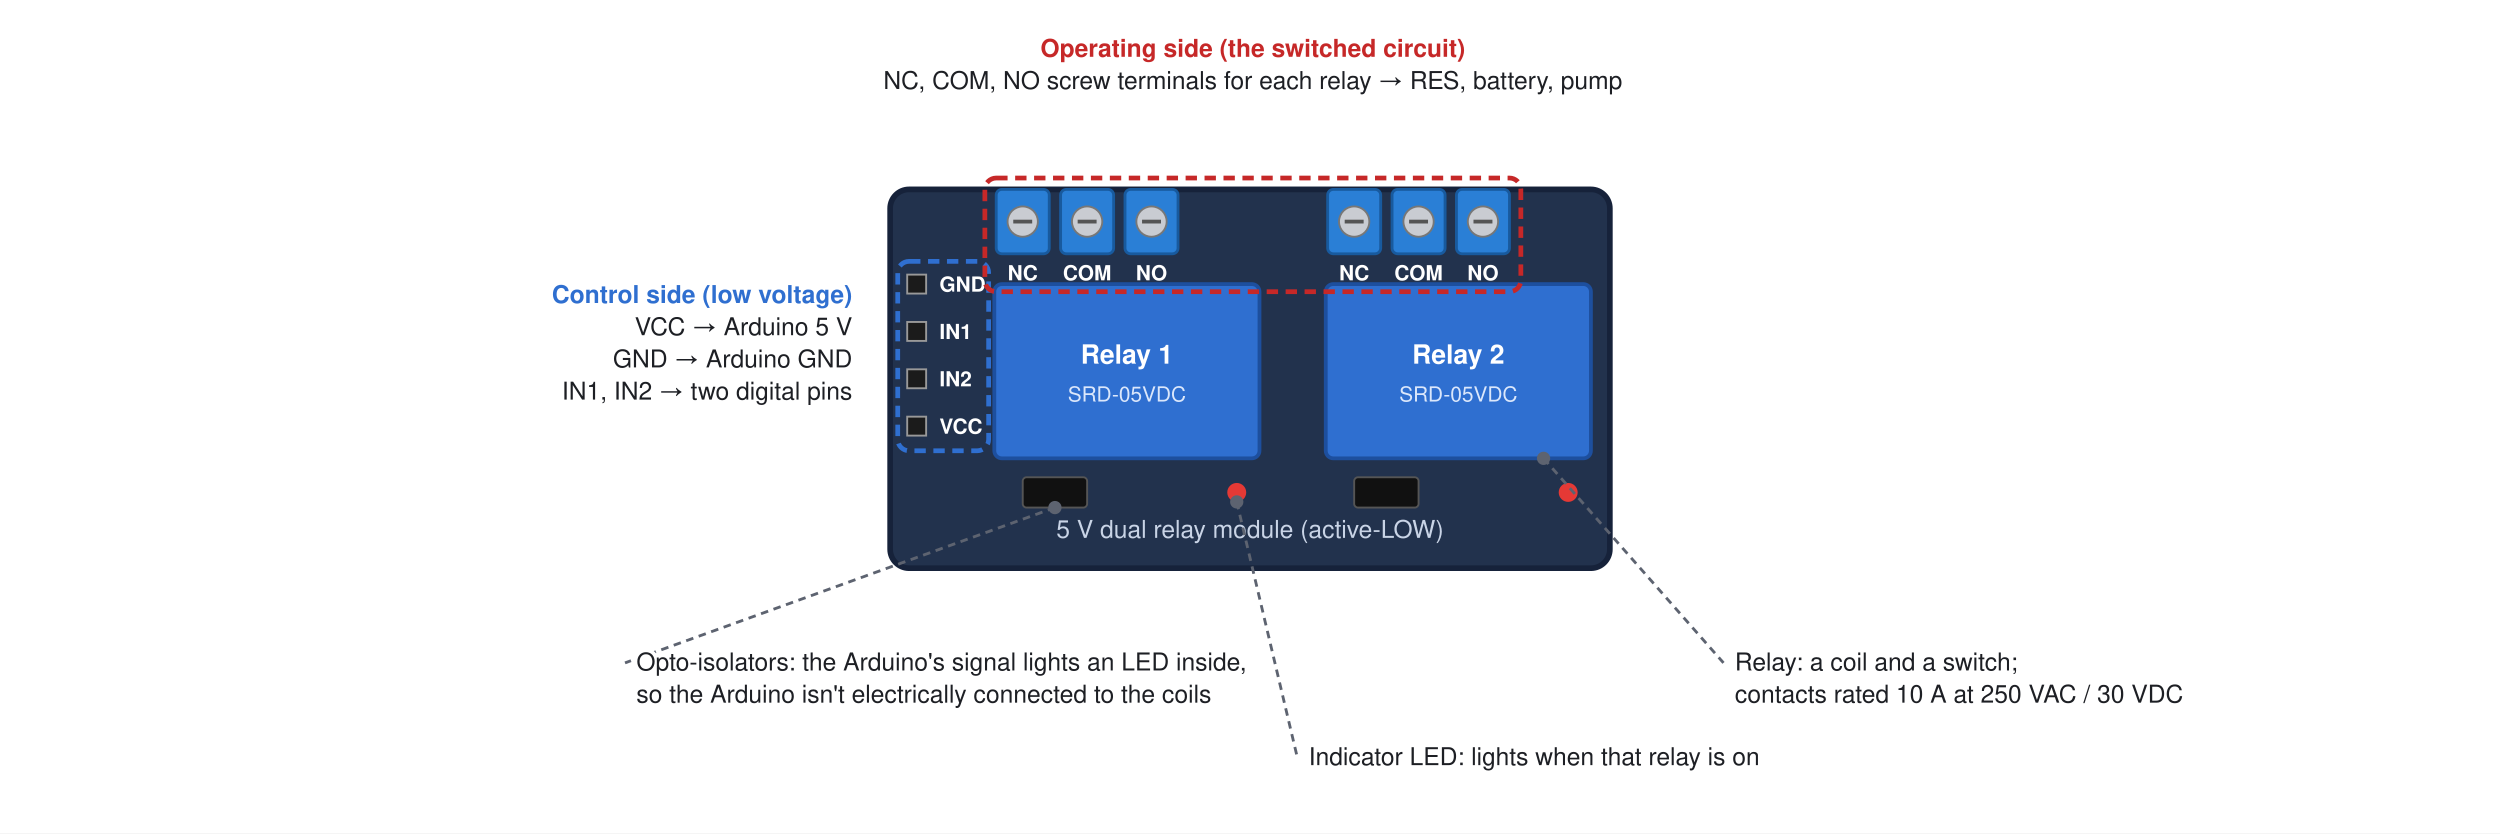
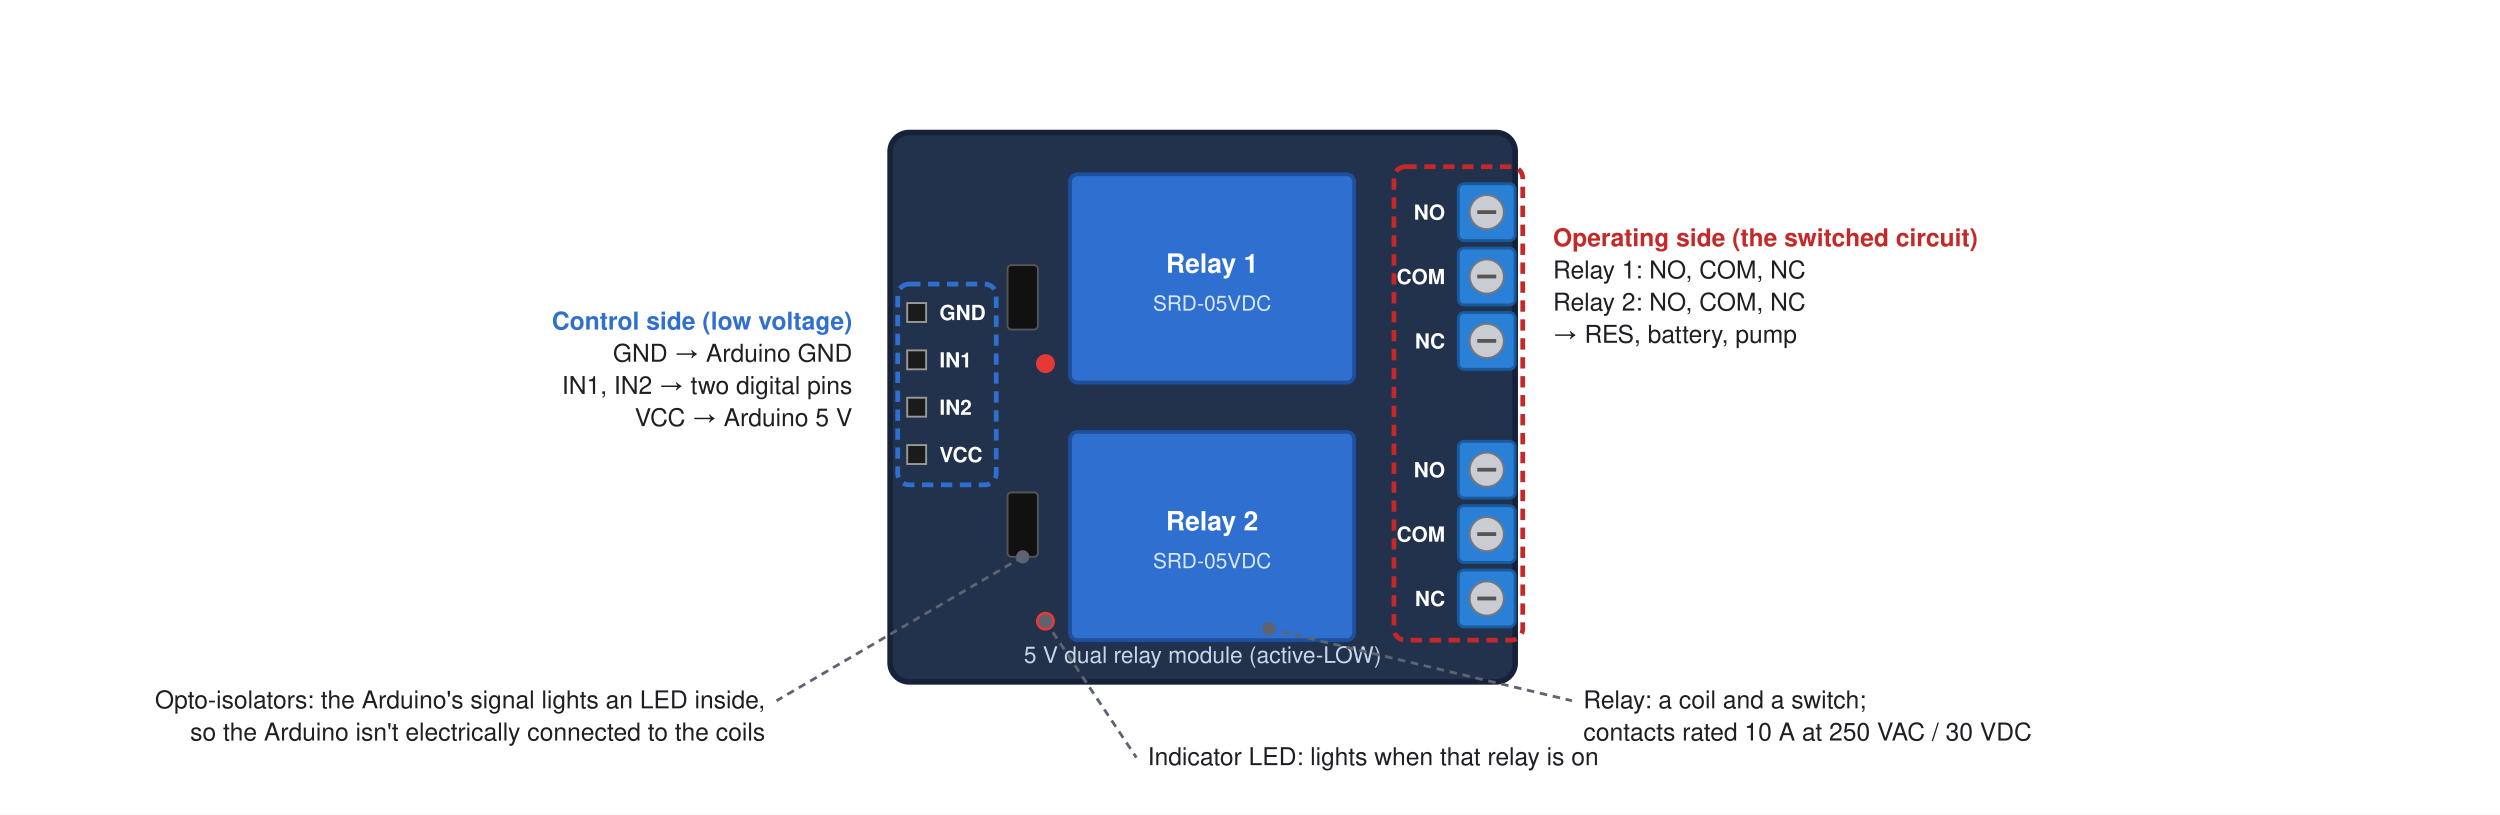
- <svg xmlns="http://www.w3.org/2000/svg" viewBox="0 100 1320 440" width="1320" height="440" font-family="Helvetica, Arial, sans-serif" font-size="14">
-   <rect y="100" width="1320" height="440" fill="#ffffff" />
-   <rect x="470" y="200" width="380" height="200" rx="10" fill="#22324d" stroke="#16223a" stroke-width="3" />
-   <rect x="525" y="250" width="140" height="92" rx="4" fill="#2f6fd0" stroke="#1d4f9e" stroke-width="2" />
-   <text x="595" y="292" text-anchor="middle" font-size="14" font-weight="700" fill="#ffffff">Relay 1</text>
-   <text x="595" y="312" text-anchor="middle" font-size="11" fill="#dbe7fb">SRD-05VDC</text>
-   <circle cx="653" cy="360" r="5" fill="#e53935" />
-   <rect x="526" y="200" width="28" height="34" rx="3" fill="#2a7fd6" stroke="#185a9e" stroke-width="1.5" />
-   <circle cx="540" cy="217" r="8" fill="#c9ccd2" stroke="#777" stroke-width="1" />
-   <line x1="535" y1="217" x2="545" y2="217" stroke="#555" stroke-width="2" />
-   <text x="540" y="248" text-anchor="middle" font-size="11" font-weight="700" fill="#ffffff">NC</text>
-   <rect x="560" y="200" width="28" height="34" rx="3" fill="#2a7fd6" stroke="#185a9e" stroke-width="1.5" />
-   <circle cx="574" cy="217" r="8" fill="#c9ccd2" stroke="#777" stroke-width="1" />
-   <line x1="569" y1="217" x2="579" y2="217" stroke="#555" stroke-width="2" />
-   <text x="574" y="248" text-anchor="middle" font-size="11" font-weight="700" fill="#ffffff">COM</text>
-   <rect x="594" y="200" width="28" height="34" rx="3" fill="#2a7fd6" stroke="#185a9e" stroke-width="1.5" />
-   <circle cx="608" cy="217" r="8" fill="#c9ccd2" stroke="#777" stroke-width="1" />
-   <line x1="603" y1="217" x2="613" y2="217" stroke="#555" stroke-width="2" />
-   <text x="608" y="248" text-anchor="middle" font-size="11" font-weight="700" fill="#ffffff">NO</text>
-   <rect x="700" y="250" width="140" height="92" rx="4" fill="#2f6fd0" stroke="#1d4f9e" stroke-width="2" />
-   <text x="770" y="292" text-anchor="middle" font-size="14" font-weight="700" fill="#ffffff">Relay 2</text>
-   <text x="770" y="312" text-anchor="middle" font-size="11" fill="#dbe7fb">SRD-05VDC</text>
-   <circle cx="828" cy="360" r="5" fill="#e53935" />
-   <rect x="701" y="200" width="28" height="34" rx="3" fill="#2a7fd6" stroke="#185a9e" stroke-width="1.5" />
-   <circle cx="715" cy="217" r="8" fill="#c9ccd2" stroke="#777" stroke-width="1" />
-   <line x1="710" y1="217" x2="720" y2="217" stroke="#555" stroke-width="2" />
-   <text x="715" y="248" text-anchor="middle" font-size="11" font-weight="700" fill="#ffffff">NC</text>
-   <rect x="735" y="200" width="28" height="34" rx="3" fill="#2a7fd6" stroke="#185a9e" stroke-width="1.5" />
-   <circle cx="749" cy="217" r="8" fill="#c9ccd2" stroke="#777" stroke-width="1" />
-   <line x1="744" y1="217" x2="754" y2="217" stroke="#555" stroke-width="2" />
-   <text x="749" y="248" text-anchor="middle" font-size="11" font-weight="700" fill="#ffffff">COM</text>
-   <rect x="769" y="200" width="28" height="34" rx="3" fill="#2a7fd6" stroke="#185a9e" stroke-width="1.5" />
-   <circle cx="783" cy="217" r="8" fill="#c9ccd2" stroke="#777" stroke-width="1" />
-   <line x1="778" y1="217" x2="788" y2="217" stroke="#555" stroke-width="2" />
-   <text x="783" y="248" text-anchor="middle" font-size="11" font-weight="700" fill="#ffffff">NO</text>
-   <rect x="540" y="352" width="34" height="16" rx="2" fill="#111" stroke="#555" />
-   <rect x="715" y="352" width="34" height="16" rx="2" fill="#111" stroke="#555" />
-   <rect x="479" y="245" width="10" height="10" fill="#1b1b1b" stroke="#999" stroke-width="1" />
-   <text x="496" y="254" font-size="11" font-weight="700" fill="#ffffff">GND</text>
-   <rect x="479" y="270" width="10" height="10" fill="#1b1b1b" stroke="#999" stroke-width="1" />
-   <text x="496" y="279" font-size="11" font-weight="700" fill="#ffffff">IN1</text>
-   <rect x="479" y="295" width="10" height="10" fill="#1b1b1b" stroke="#999" stroke-width="1" />
-   <text x="496" y="304" font-size="11" font-weight="700" fill="#ffffff">IN2</text>
-   <rect x="479" y="320" width="10" height="10" fill="#1b1b1b" stroke="#999" stroke-width="1" />
-   <text x="496" y="329" font-size="11" font-weight="700" fill="#ffffff">VCC</text>
-   <text x="660.0" y="384" text-anchor="middle" font-size="13" fill="#c9d4e6">5 V dual relay module (active-LOW)</text>
-   <rect x="474" y="238" width="48" height="100" rx="6" fill="none" stroke="#2f6fd0" stroke-width="2.5" stroke-dasharray="6 4" />
-   <text x="450" y="260" text-anchor="end" font-size="13" font-weight="700" fill="#2f6fd0" paint-order="stroke" stroke="#ffffff" stroke-width="4">Control side (low voltage)</text>
-   <text x="450" y="277" text-anchor="end" font-size="13" font-weight="400" fill="#1d1f24" paint-order="stroke" stroke="#ffffff" stroke-width="4">VCC → Arduino 5 V</text>
-   <text x="450" y="294" text-anchor="end" font-size="13" font-weight="400" fill="#1d1f24" paint-order="stroke" stroke="#ffffff" stroke-width="4">GND → Arduino GND</text>
-   <text x="450" y="311" text-anchor="end" font-size="13" font-weight="400" fill="#1d1f24" paint-order="stroke" stroke="#ffffff" stroke-width="4">IN1, IN2 → two digital pins</text>
-   <rect x="520" y="194" width="283" height="60" rx="6" fill="none" stroke="#c62828" stroke-width="2.5" stroke-dasharray="6 4" />
-   <text x="661.5" y="130" text-anchor="middle" font-size="13" font-weight="700" fill="#c62828" paint-order="stroke" stroke="#ffffff" stroke-width="4">Operating side (the switched circuit)</text>
-   <text x="661.5" y="147" text-anchor="middle" font-size="13" font-weight="400" fill="#1d1f24" paint-order="stroke" stroke="#ffffff" stroke-width="4">NC, COM, NO screw terminals for each relay → RES, battery, pump</text>
-   <path d="M557 368 L330 450" fill="none" stroke="#5d6370" stroke-width="1.5" stroke-dasharray="4 3" />
-   <circle cx="557" cy="368" r="3.5" fill="#5d6370" />
-   <text x="336" y="454" text-anchor="start" font-size="13" font-weight="400" fill="#1d1f24" paint-order="stroke" stroke="#ffffff" stroke-width="4">Opto-isolators: the Arduino's signal lights an LED inside,</text>
-   <text x="336" y="471" text-anchor="start" font-size="13" font-weight="400" fill="#1d1f24" paint-order="stroke" stroke="#ffffff" stroke-width="4">so the Arduino isn't electrically connected to the coils</text>
-   <path d="M653 365 L685 500" fill="none" stroke="#5d6370" stroke-width="1.5" stroke-dasharray="4 3" />
-   <circle cx="653" cy="365" r="3.5" fill="#5d6370" />
-   <text x="691" y="504" text-anchor="start" font-size="13" font-weight="400" fill="#1d1f24" paint-order="stroke" stroke="#ffffff" stroke-width="4">Indicator LED: lights when that relay is on</text>
-   <path d="M815 342 L910 450" fill="none" stroke="#5d6370" stroke-width="1.5" stroke-dasharray="4 3" />
-   <circle cx="815" cy="342" r="3.5" fill="#5d6370" />
-   <text x="916" y="454" text-anchor="start" font-size="13" font-weight="400" fill="#1d1f24" paint-order="stroke" stroke="#ffffff" stroke-width="4">Relay: a coil and a switch;</text>
-   <text x="916" y="471" text-anchor="start" font-size="13" font-weight="400" fill="#1d1f24" paint-order="stroke" stroke="#ffffff" stroke-width="4">contacts rated 10 A at 250 VAC / 30 VDC</text>
+ <svg xmlns="http://www.w3.org/2000/svg" viewBox="0 0 1320 430" width="1320" height="430" font-family="Helvetica, Arial, sans-serif" font-size="14">
+   <rect y="0" width="1320" height="430" fill="#ffffff" />
+   <rect x="470" y="70" width="330" height="290" rx="10" fill="#22324d" stroke="#16223a" stroke-width="3" />
+   <rect x="479" y="160" width="10" height="10" fill="#1b1b1b" stroke="#999" stroke-width="1" />
+   <text x="496" y="169" font-size="11" font-weight="700" fill="#ffffff">GND</text>
+   <rect x="479" y="185" width="10" height="10" fill="#1b1b1b" stroke="#999" stroke-width="1" />
+   <text x="496" y="194" font-size="11" font-weight="700" fill="#ffffff">IN1</text>
+   <rect x="479" y="210" width="10" height="10" fill="#1b1b1b" stroke="#999" stroke-width="1" />
+   <text x="496" y="219" font-size="11" font-weight="700" fill="#ffffff">IN2</text>
+   <rect x="479" y="235" width="10" height="10" fill="#1b1b1b" stroke="#999" stroke-width="1" />
+   <text x="496" y="244" font-size="11" font-weight="700" fill="#ffffff">VCC</text>
+   <rect x="532" y="140" width="16" height="34" rx="2" fill="#111" stroke="#555" />
+   <rect x="532" y="260" width="16" height="34" rx="2" fill="#111" stroke="#555" />
+   <rect x="565" y="92" width="150" height="110" rx="4" fill="#2f6fd0" stroke="#1d4f9e" stroke-width="2" />
+   <text x="640" y="144" text-anchor="middle" font-size="14" font-weight="700" fill="#ffffff">Relay 1</text>
+   <text x="640" y="164" text-anchor="middle" font-size="11" fill="#dbe7fb">SRD-05VDC</text>
+   <circle cx="552" cy="192" r="5" fill="#e53935" />
+   <rect x="770" y="97" width="30" height="30" rx="3" fill="#2a7fd6" stroke="#185a9e" stroke-width="1.5" />
+   <circle cx="785" cy="112" r="9" fill="#c9ccd2" stroke="#777" stroke-width="1" />
+   <line x1="780" y1="112" x2="790" y2="112" stroke="#555" stroke-width="2" />
+   <text x="763" y="116" text-anchor="end" font-size="11" font-weight="700" fill="#ffffff">NO</text>
+   <rect x="770" y="131" width="30" height="30" rx="3" fill="#2a7fd6" stroke="#185a9e" stroke-width="1.5" />
+   <circle cx="785" cy="146" r="9" fill="#c9ccd2" stroke="#777" stroke-width="1" />
+   <line x1="780" y1="146" x2="790" y2="146" stroke="#555" stroke-width="2" />
+   <text x="763" y="150" text-anchor="end" font-size="11" font-weight="700" fill="#ffffff">COM</text>
+   <rect x="770" y="165" width="30" height="30" rx="3" fill="#2a7fd6" stroke="#185a9e" stroke-width="1.5" />
+   <circle cx="785" cy="180" r="9" fill="#c9ccd2" stroke="#777" stroke-width="1" />
+   <line x1="780" y1="180" x2="790" y2="180" stroke="#555" stroke-width="2" />
+   <text x="763" y="184" text-anchor="end" font-size="11" font-weight="700" fill="#ffffff">NC</text>
+   <rect x="565" y="228" width="150" height="110" rx="4" fill="#2f6fd0" stroke="#1d4f9e" stroke-width="2" />
+   <text x="640" y="280" text-anchor="middle" font-size="14" font-weight="700" fill="#ffffff">Relay 2</text>
+   <text x="640" y="300" text-anchor="middle" font-size="11" fill="#dbe7fb">SRD-05VDC</text>
+   <circle cx="552" cy="328" r="5" fill="#e53935" />
+   <rect x="770" y="233" width="30" height="30" rx="3" fill="#2a7fd6" stroke="#185a9e" stroke-width="1.5" />
+   <circle cx="785" cy="248" r="9" fill="#c9ccd2" stroke="#777" stroke-width="1" />
+   <line x1="780" y1="248" x2="790" y2="248" stroke="#555" stroke-width="2" />
+   <text x="763" y="252" text-anchor="end" font-size="11" font-weight="700" fill="#ffffff">NO</text>
+   <rect x="770" y="267" width="30" height="30" rx="3" fill="#2a7fd6" stroke="#185a9e" stroke-width="1.5" />
+   <circle cx="785" cy="282" r="9" fill="#c9ccd2" stroke="#777" stroke-width="1" />
+   <line x1="780" y1="282" x2="790" y2="282" stroke="#555" stroke-width="2" />
+   <text x="763" y="286" text-anchor="end" font-size="11" font-weight="700" fill="#ffffff">COM</text>
+   <rect x="770" y="301" width="30" height="30" rx="3" fill="#2a7fd6" stroke="#185a9e" stroke-width="1.5" />
+   <circle cx="785" cy="316" r="9" fill="#c9ccd2" stroke="#777" stroke-width="1" />
+   <line x1="780" y1="316" x2="790" y2="316" stroke="#555" stroke-width="2" />
+   <text x="763" y="320" text-anchor="end" font-size="11" font-weight="700" fill="#ffffff">NC</text>
+   <text x="635.0" y="350" text-anchor="middle" font-size="12" fill="#c9d4e6">5 V dual relay module (active-LOW)</text>
+   <rect x="474" y="150" width="52" height="106" rx="6" fill="none" stroke="#2f6fd0" stroke-width="2.5" stroke-dasharray="6 4" />
+   <text x="450" y="174" text-anchor="end" font-size="13" font-weight="700" fill="#2f6fd0" paint-order="stroke" stroke="#ffffff" stroke-width="4">Control side (low voltage)</text>
+   <text x="450" y="191" text-anchor="end" font-size="13" font-weight="400" fill="#1d1f24" paint-order="stroke" stroke="#ffffff" stroke-width="4">GND → Arduino GND</text>
+   <text x="450" y="208" text-anchor="end" font-size="13" font-weight="400" fill="#1d1f24" paint-order="stroke" stroke="#ffffff" stroke-width="4">IN1, IN2 → two digital pins</text>
+   <text x="450" y="225" text-anchor="end" font-size="13" font-weight="400" fill="#1d1f24" paint-order="stroke" stroke="#ffffff" stroke-width="4">VCC → Arduino 5 V</text>
+   <rect x="736" y="88" width="68" height="250" rx="6" fill="none" stroke="#c62828" stroke-width="2.5" stroke-dasharray="6 4" />
+   <text x="820" y="130" text-anchor="start" font-size="13" font-weight="700" fill="#c62828" paint-order="stroke" stroke="#ffffff" stroke-width="4">Operating side (the switched circuit)</text>
+   <text x="820" y="147" text-anchor="start" font-size="13" font-weight="400" fill="#1d1f24" paint-order="stroke" stroke="#ffffff" stroke-width="4">Relay 1: NO, COM, NC</text>
+   <text x="820" y="164" text-anchor="start" font-size="13" font-weight="400" fill="#1d1f24" paint-order="stroke" stroke="#ffffff" stroke-width="4">Relay 2: NO, COM, NC</text>
+   <text x="820" y="181" text-anchor="start" font-size="13" font-weight="400" fill="#1d1f24" paint-order="stroke" stroke="#ffffff" stroke-width="4">→ RES, battery, pump</text>
+   <path d="M540 294 L410 370" fill="none" stroke="#5d6370" stroke-width="1.5" stroke-dasharray="4 3" />
+   <circle cx="540" cy="294" r="3.5" fill="#5d6370" />
+   <text x="404" y="374" text-anchor="end" font-size="13" font-weight="400" fill="#1d1f24" paint-order="stroke" stroke="#ffffff" stroke-width="4">Opto-isolators: the Arduino's signal lights an LED inside,</text>
+   <text x="404" y="391" text-anchor="end" font-size="13" font-weight="400" fill="#1d1f24" paint-order="stroke" stroke="#ffffff" stroke-width="4">so the Arduino isn't electrically connected to the coils</text>
+   <path d="M552 328 L600 400" fill="none" stroke="#5d6370" stroke-width="1.5" stroke-dasharray="4 3" />
+   <circle cx="552" cy="328" r="3.5" fill="#5d6370" />
+   <text x="606" y="404" text-anchor="start" font-size="13" font-weight="400" fill="#1d1f24" paint-order="stroke" stroke="#ffffff" stroke-width="4">Indicator LED: lights when that relay is on</text>
+   <path d="M670 332 L830 370" fill="none" stroke="#5d6370" stroke-width="1.5" stroke-dasharray="4 3" />
+   <circle cx="670" cy="332" r="3.5" fill="#5d6370" />
+   <text x="836" y="374" text-anchor="start" font-size="13" font-weight="400" fill="#1d1f24" paint-order="stroke" stroke="#ffffff" stroke-width="4">Relay: a coil and a switch;</text>
+   <text x="836" y="391" text-anchor="start" font-size="13" font-weight="400" fill="#1d1f24" paint-order="stroke" stroke="#ffffff" stroke-width="4">contacts rated 10 A at 250 VAC / 30 VDC</text>
</svg>
